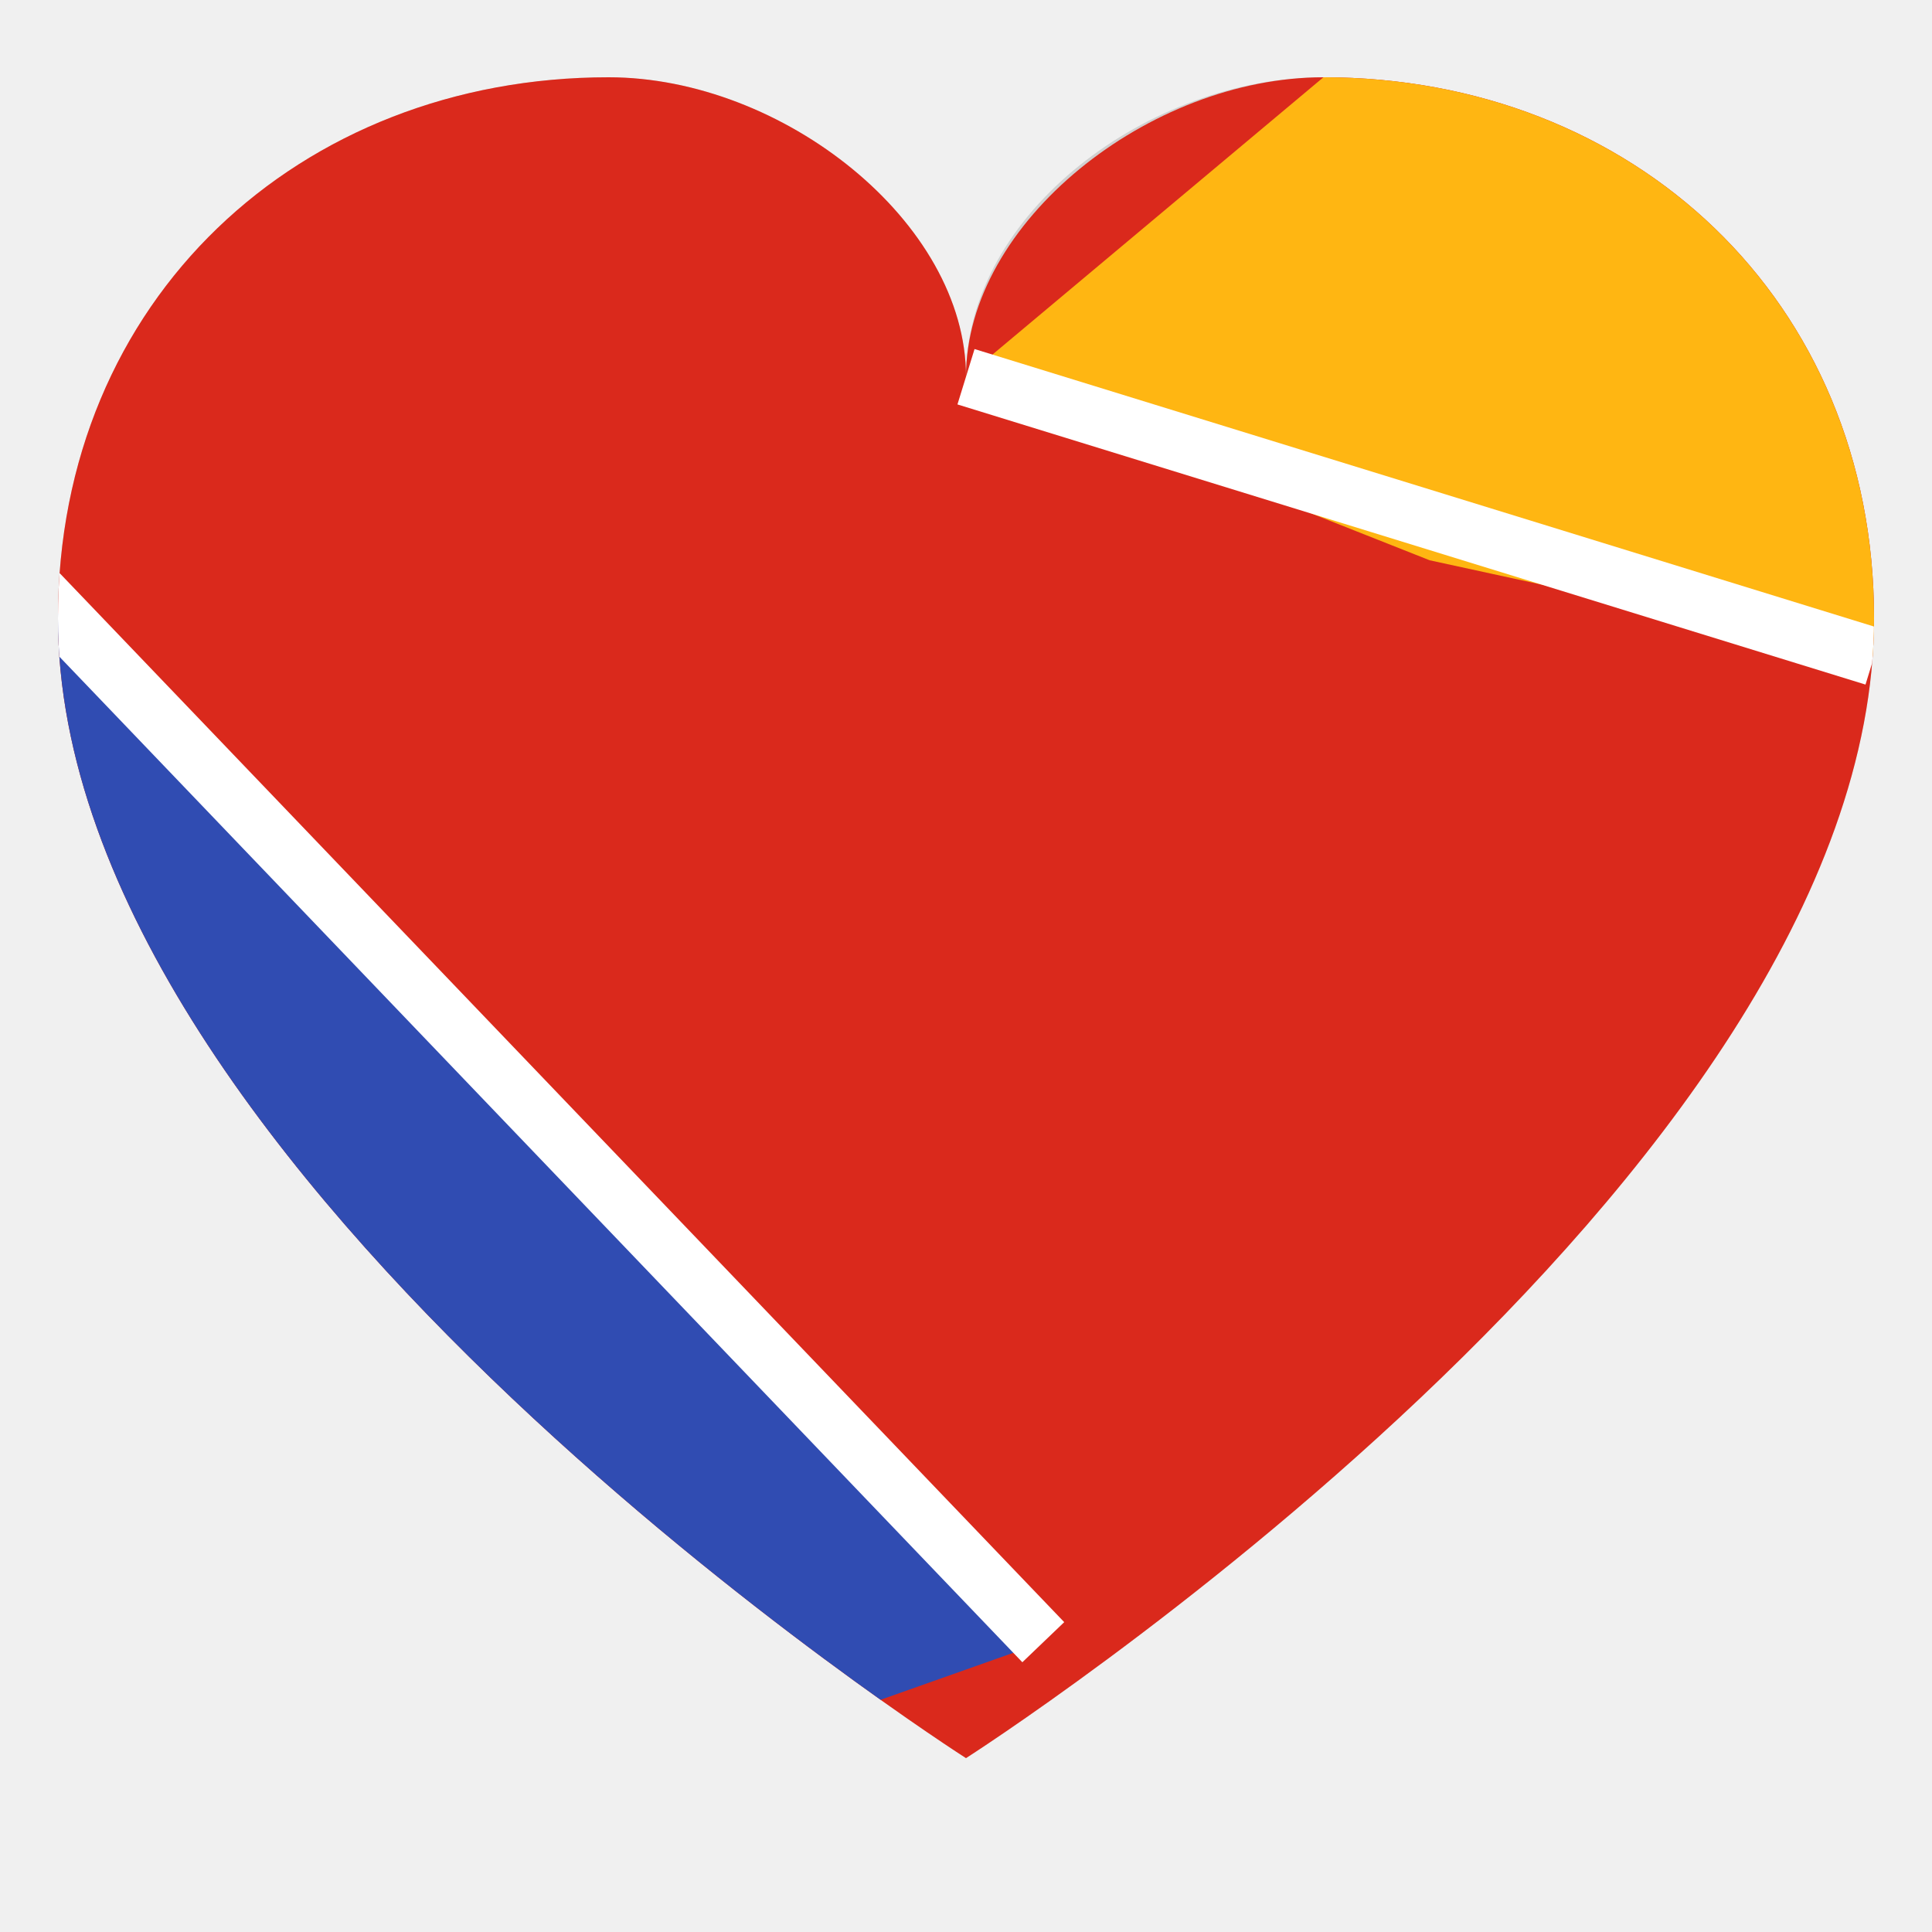
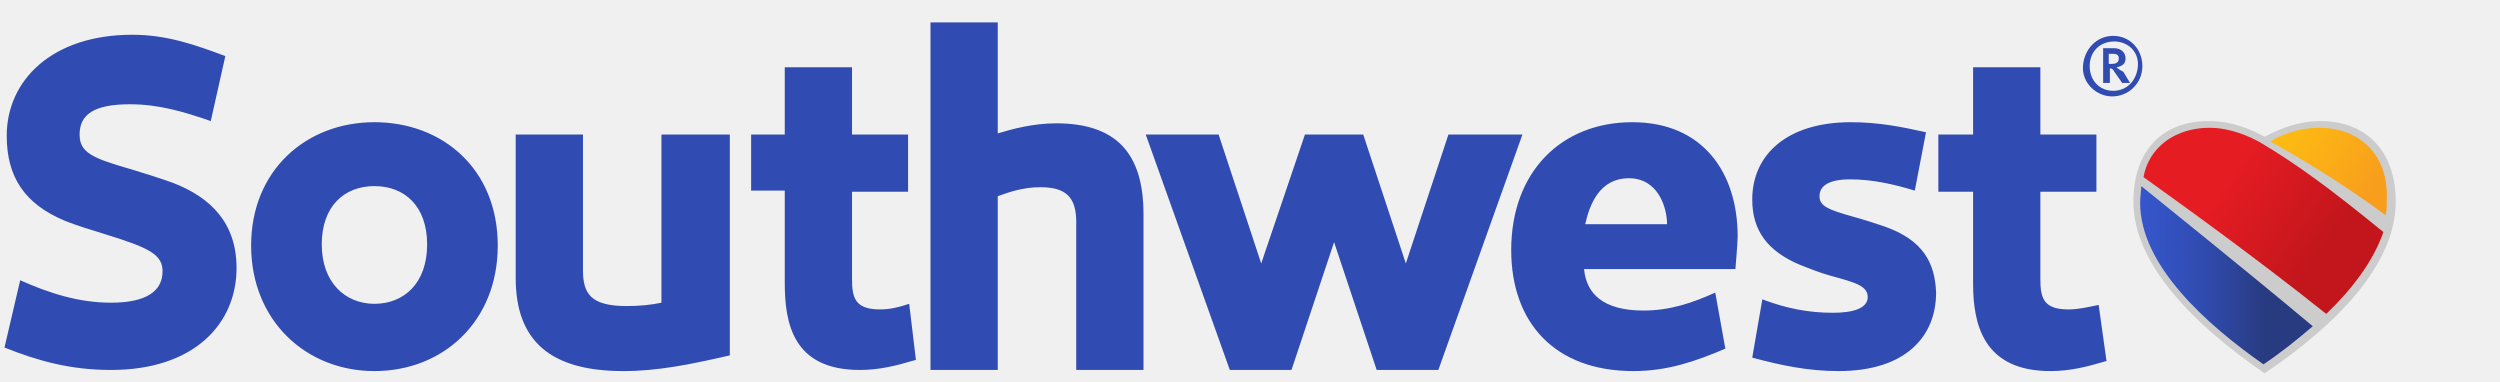
- <svg xmlns="http://www.w3.org/2000/svg" viewBox="0 0 200 200">
-   <defs>
-     <clipPath id="sw-heart">
-       <path d="M100,182 C100,182 6,122 6,64 C6,31 31,8 63,8 C81,8 100,23 100,39 C100,23 119,8 137,8 C169,8 194,31 194,64 C194,122 100,182 100,182Z" />
-     </clipPath>
-   </defs>
-   <path d="M100,182 C100,182 6,122 6,64 C6,31 31,8 63,8 C81,8 100,23 100,39 C100,22 119,8 137,8 C169,8 194,31 194,64 C194,122 100,182 100,182Z" fill="#d0d0d0" />
-   <rect x="0" y="0" width="200" height="200" fill="#DA291C" clip-path="url(#sw-heart)" />
-   <polygon points="-5,210 -5,52 108,170" fill="#304CB2" clip-path="url(#sw-heart)" />
-   <polygon points="100,39 137,8 194,8 194,68 148,58" fill="#FFB612" clip-path="url(#sw-heart)" />
-   <line x1="-5" y1="52" x2="108" y2="170" stroke="white" stroke-width="6" clip-path="url(#sw-heart)" />
-   <line x1="100" y1="39" x2="194" y2="68" stroke="white" stroke-width="6" clip-path="url(#sw-heart)" />
+ <svg xmlns="http://www.w3.org/2000/svg" viewBox="0 0 223 34">
+   <style type="text/css">
+ 	.st0{fill:#304CB2;}
+ 	.st1{fill:#CCCCCC;}
+ 	.st2{fill:url(#SVGID_1_);}
+ 	.st3{fill:url(#SVGID_2_);}
+ 	.st4{fill:url(#SVGID_3_);}
+ </style>
+   <path class="st0" d="M59,27c-0.9,0.2-2,0.3-3.1,0.3c-3.2,0-3.9-1.1-3.9-3.2V12h-6l0,12.8c0,5.7,3.2,8.3,9.6,8.3 c3.1,0,6-0.6,9.5-1.4V12H59V27z M78.5,27.6c-2.2,0-2.5-1-2.5-2.7l0-7.8l5,0V12h-5V6h-6v6l-3,0v5l3,0l0,8.2c0,3.6,0.7,7.8,6.7,7.8 c1.8,0,3.3-0.4,5-0.9l-0.6-5C80.2,27.4,79.4,27.6,78.5,27.6z M15.4,16.3c-1.1-0.4-2.4-0.8-3.7-1.2c-3.5-1-4.6-1.5-4.6-3.1 c0-1.8,1.3-2.7,4.5-2.7c2.6,0,4.9,0.7,7.2,1.5L20.1,5c-2.7-1-5.2-1.9-8.3-1.9c-7.2,0-11.2,4.1-11.2,9c0,3.7,1.6,6.1,5.2,7.6 c1,0.4,2.3,0.8,3.6,1.2c3.9,1.2,5.1,1.8,5.1,3.3c0,1.8-1.5,2.8-4.6,2.8c-2.8,0-5.4-0.8-8.1-2L0.4,31c3,1.2,5.9,2,9.5,2 c7.4,0,11.2-4.1,11.2-9.1C21.1,19.9,18.8,17.6,15.4,16.3z M94.2,11c-2,0-3.9,0.5-5.2,0.9V2h-6v31h6l0-15.5 c1.1-0.4,2.3-0.8,3.8-0.8c2.3,0,3.2,0.9,3.2,3.1L96,33h6l0-13.9C102,13.6,99.5,11,94.2,11z M33.4,10.9c-6.1,0-11,4.3-11,11 c0,6.7,4.9,11.2,11,11.2c6.1,0,11-4.4,11-11.2S39.5,10.9,33.4,10.9z M33.4,27.1c-2.6,0-4.7-1.9-4.7-5.3s2-5.2,4.7-5.2 c2.7,0,4.7,1.8,4.7,5.2C38.1,25.3,36,27.1,33.4,27.1z M168.1,20.2c-0.9-0.3-1.8-0.6-2.9-0.9c-2.1-0.6-2.9-0.9-2.9-1.8 c0-0.9,0.8-1.5,2.7-1.5c2,0,3.8,0.4,5.8,1l1-5.2c-2.2-0.5-4.3-0.9-6.7-0.9c-5.7,0-8.8,2.9-8.8,6.9c0,2.8,1.4,4.6,4.2,5.8 c0.8,0.3,1.7,0.7,2.8,1c2.2,0.6,3.3,0.9,3.3,1.9c0,1-1.3,1.4-3.1,1.4c-2.2,0-4.2-0.4-6.3-1.2l-0.9,5.2c2.6,0.7,5,1.2,7.7,1.2 c6,0,8.7-3.1,8.7-7C172.6,23.4,171.5,21.4,168.1,20.2z M145.6,10.9c-6.3,0-10.8,4.4-10.8,11.4c0,6.5,3.9,10.8,10.9,10.8 c3.1,0,5.6-0.9,8.2-2l-0.9-5c-2,0.9-4,1.6-6.4,1.6c-3.6,0-5.1-1.5-5.3-3.7l13.5,0c0,0,0.2-2.4,0.2-2.9 C155,15.4,151.9,10.9,145.6,10.9z M141.4,20c0.4-1.8,1.3-4.1,3.9-4.1c2.6,0,3.4,2.6,3.4,4.1L141.4,20z M184.5,27.6 c-2.2,0-2.5-1-2.5-2.7l0-7.8l5,0V12h-5V6h-6v6l-3.1,0v5.1l3.1,0l0,8.2c0,3.6,0.9,7.8,6.9,7.8c1.8,0,3.3-0.4,5-0.9l-0.7-5 C186.2,27.4,185.4,27.6,184.5,27.6z M188.5,3.2c-1.5,0-2.6,1.2-2.7,2.7s1.2,2.7,2.6,2.7c1.5,0,2.7-1.2,2.7-2.7S190,3.2,188.5,3.2z M188.5,8.1c-1.2,0-2.1-0.9-2.1-2.2c0-1.3,0.9-2.2,2.2-2.2c1.2,0,2.2,0.9,2.1,2.2C190.6,7.2,189.7,8.1,188.5,8.1z M188.8,6 c0.5-0.1,0.8-0.3,0.8-0.8c0-0.5-0.4-0.9-1-0.9l-1,0l0,3.1l0.6,0V6.1c0.2,0,0.3,0.1,0.4,0.3l0.7,1h0.7l-0.6-1 C189,6.2,188.9,6.1,188.8,6z M188.4,5.7l-0.3,0l0-0.9l0.4,0c0.4,0,0.5,0.2,0.5,0.4C189,5.6,188.7,5.7,188.4,5.7z M129.2,12 l-3.8,11.5L121.6,12h-5.2l-3.9,11.5L108.7,12h-6.5l7.5,21h5.5l3.8-11.4l3.8,11.4h5.5l7.5-21C135.8,12,129.2,12,129.2,12z" />
+   <path class="st1" d="M207,10.8c-2,0-3.7,0.7-5,1.4c-1.3-0.7-2.9-1.4-5-1.4c-4.1,0-6.7,2.6-6.7,7.2c0,5.5,5.3,10.9,11.7,15.3 c6.4-4.3,11.7-9.7,11.7-15.3C213.7,13.4,211,10.8,207,10.8z" />
+   <linearGradient id="SVGID_1_" gradientUnits="userSpaceOnUse" x1="190.944" y1="781.481" x2="206.401" y2="781.481" gradientTransform="matrix(1 0 0 1 0 -757)">
+     <stop offset="0" style="stop-color:#3656CC" />
+     <stop offset="0.35" style="stop-color:#304CB2" />
+     <stop offset="0.72" style="stop-color:#283B80" />
+   </linearGradient>
+   <path class="st2" d="M190.9,18.1c0,5.6,6,10.9,11,14.4c1.5-1,3-2.2,4.4-3.4c-6.7-5.6-13.1-10.7-15.3-12.5 C191,17,190.9,17.5,190.9,18.1z" />
+   <linearGradient id="SVGID_2_" gradientUnits="userSpaceOnUse" x1="193.139" y1="769.27" x2="210.601" y2="781.497" gradientTransform="matrix(1 0 0 1 0 -757)">
+     <stop offset="0.3" style="stop-color:#E61C23" />
+     <stop offset="0.8" style="stop-color:#C3161C" />
+   </linearGradient>
+   <path class="st3" d="M212.6,20.7c-4.9-4-7.8-6.1-11-8c-0.9-0.5-2.6-1.3-4.5-1.3c-1.8,0-3.4,0.6-4.5,1.7c-0.7,0.7-1.2,1.6-1.4,2.7 c2.5,1.8,9.4,6.7,16.3,12.2C209.8,25.8,211.7,23.3,212.6,20.7z" />
+   <linearGradient id="SVGID_3_" gradientUnits="userSpaceOnUse" x1="203.964" y1="767.689" x2="213.948" y2="774.68" gradientTransform="matrix(1 0 0 1 0 -757)">
+     <stop offset="0" style="stop-color:#FDBC11" />
+     <stop offset="0.25" style="stop-color:#FCB415" />
+     <stop offset="0.8" style="stop-color:#F89E1C" />
+   </linearGradient>
+   <path class="st4" d="M211.3,13.1c-1.1-1.1-2.6-1.7-4.4-1.7c-1.9,0-3.3,0.6-4.4,1.2c1.9,1.1,6,3.4,10.3,6.6 c0.1-0.4,0.1-0.9,0.1-1.3C213,15.9,212.4,14.2,211.3,13.1z" />
</svg>
